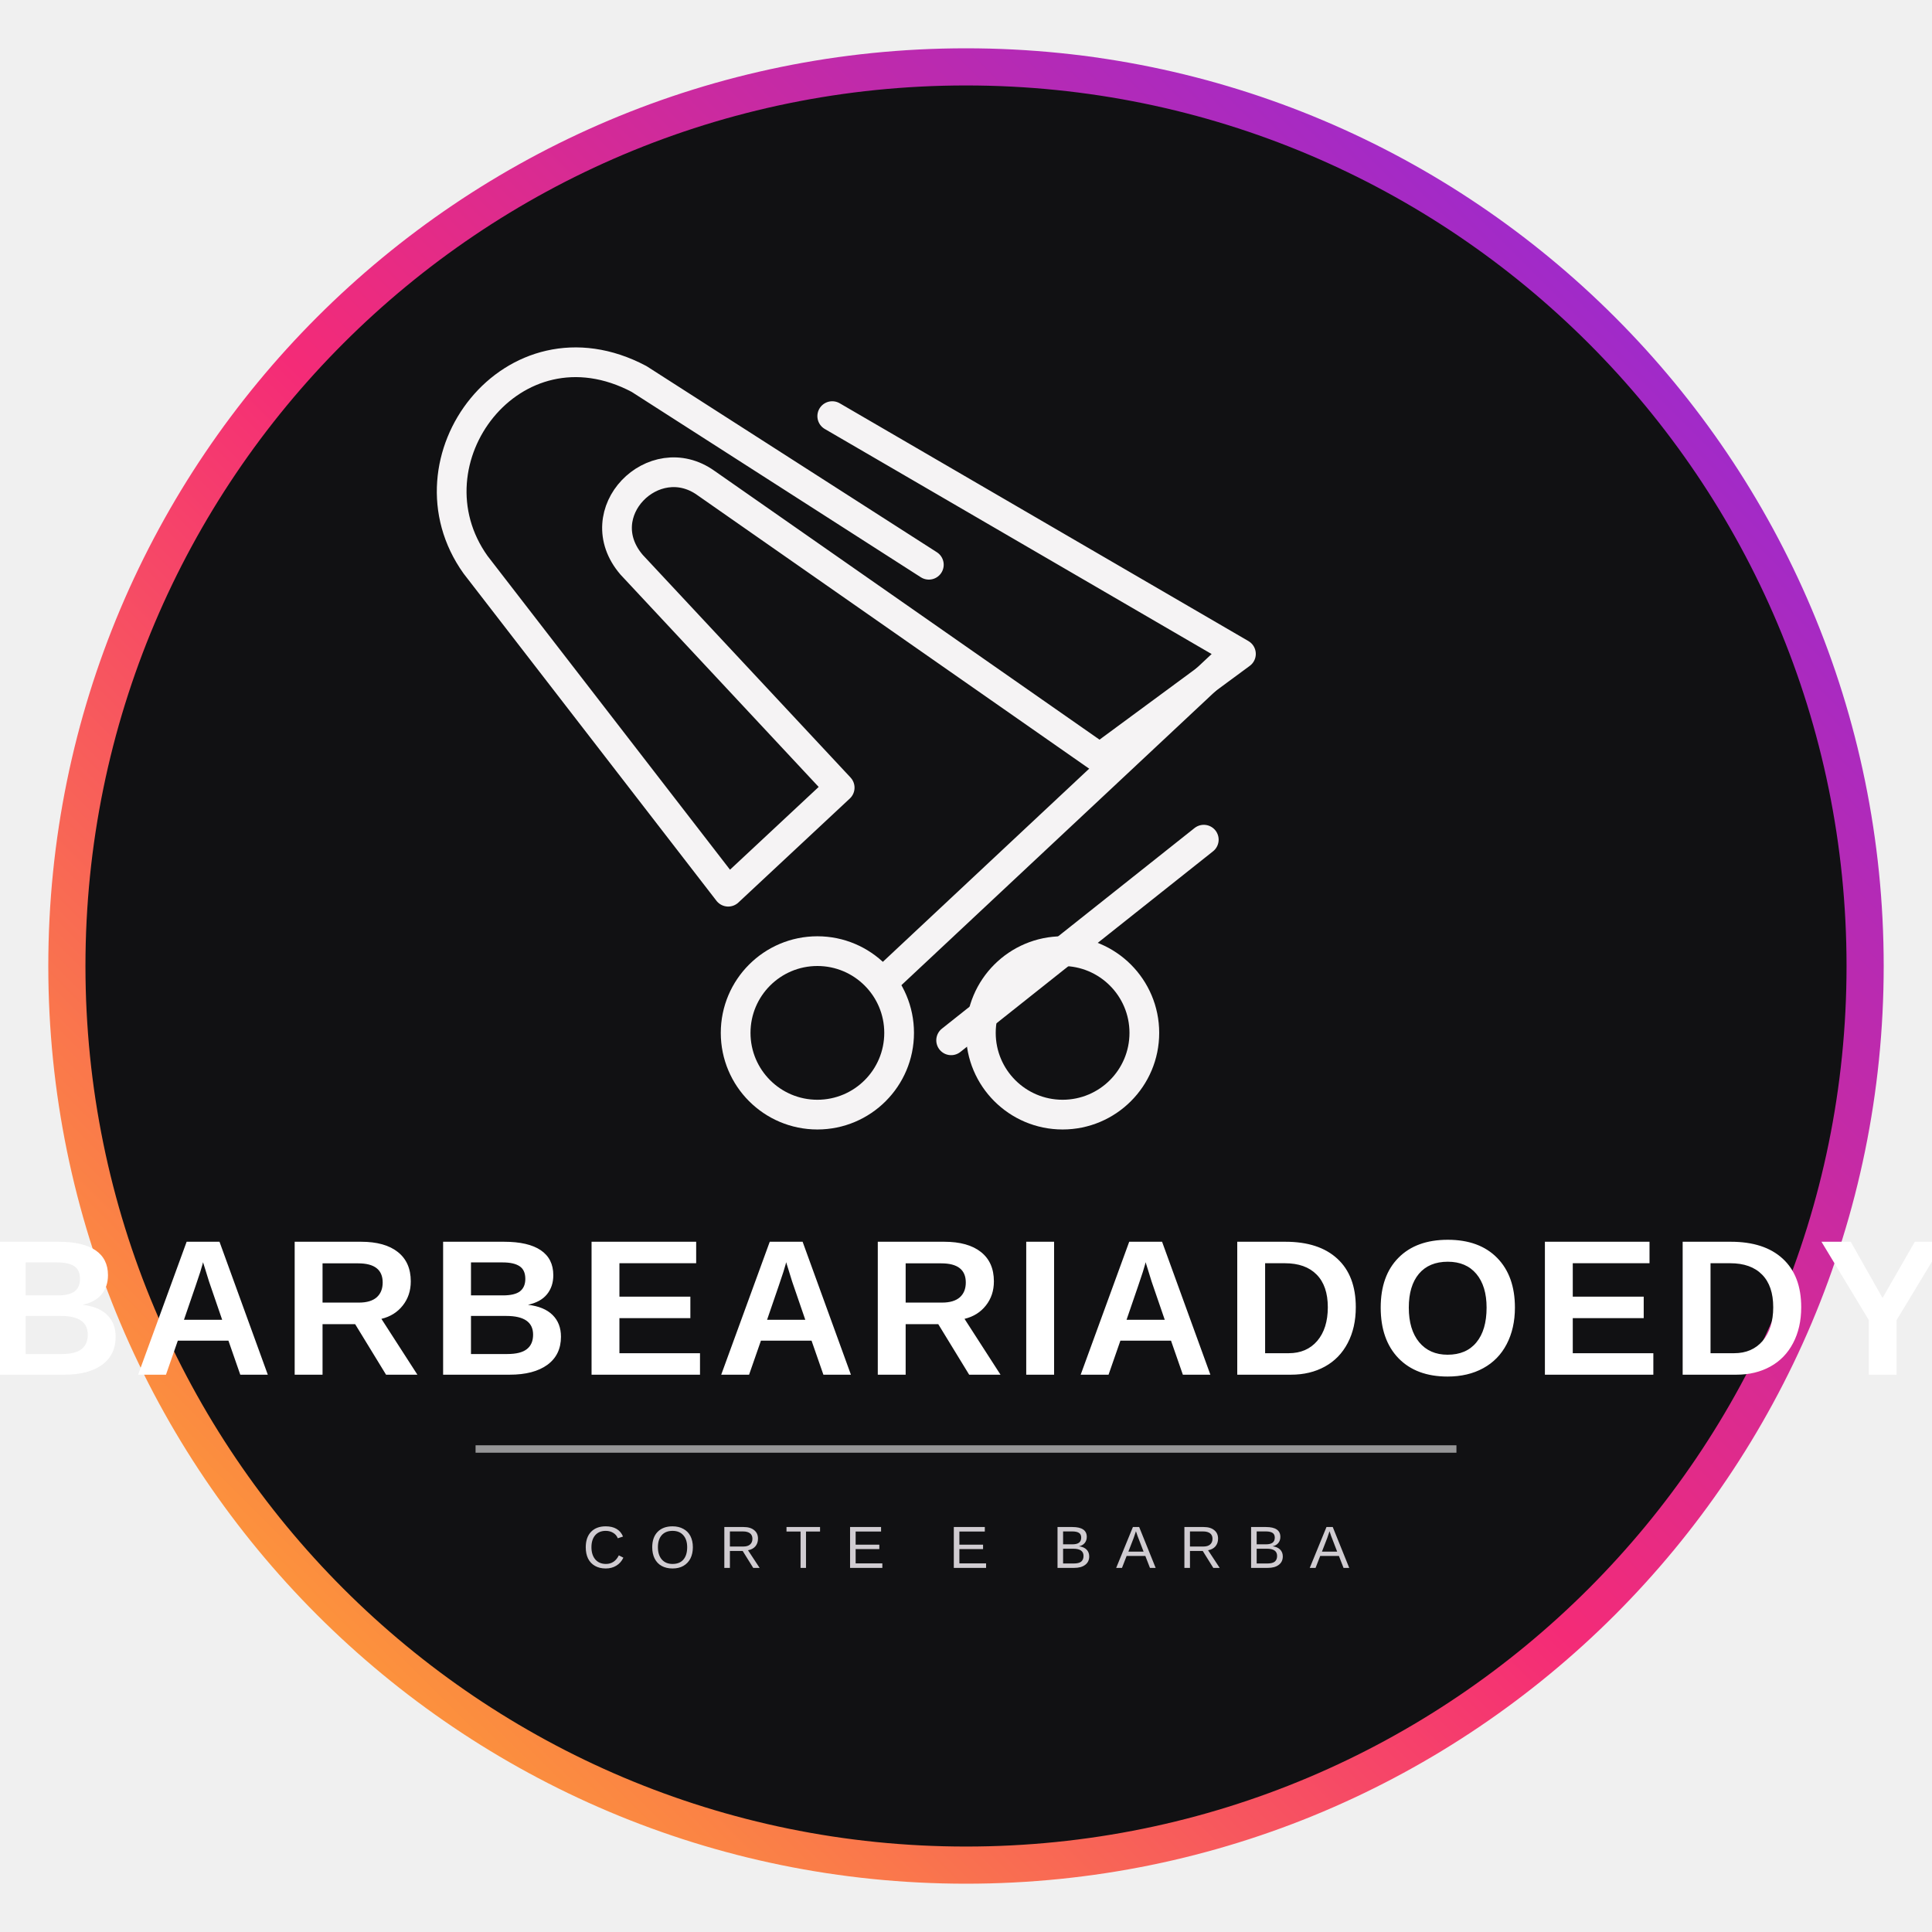
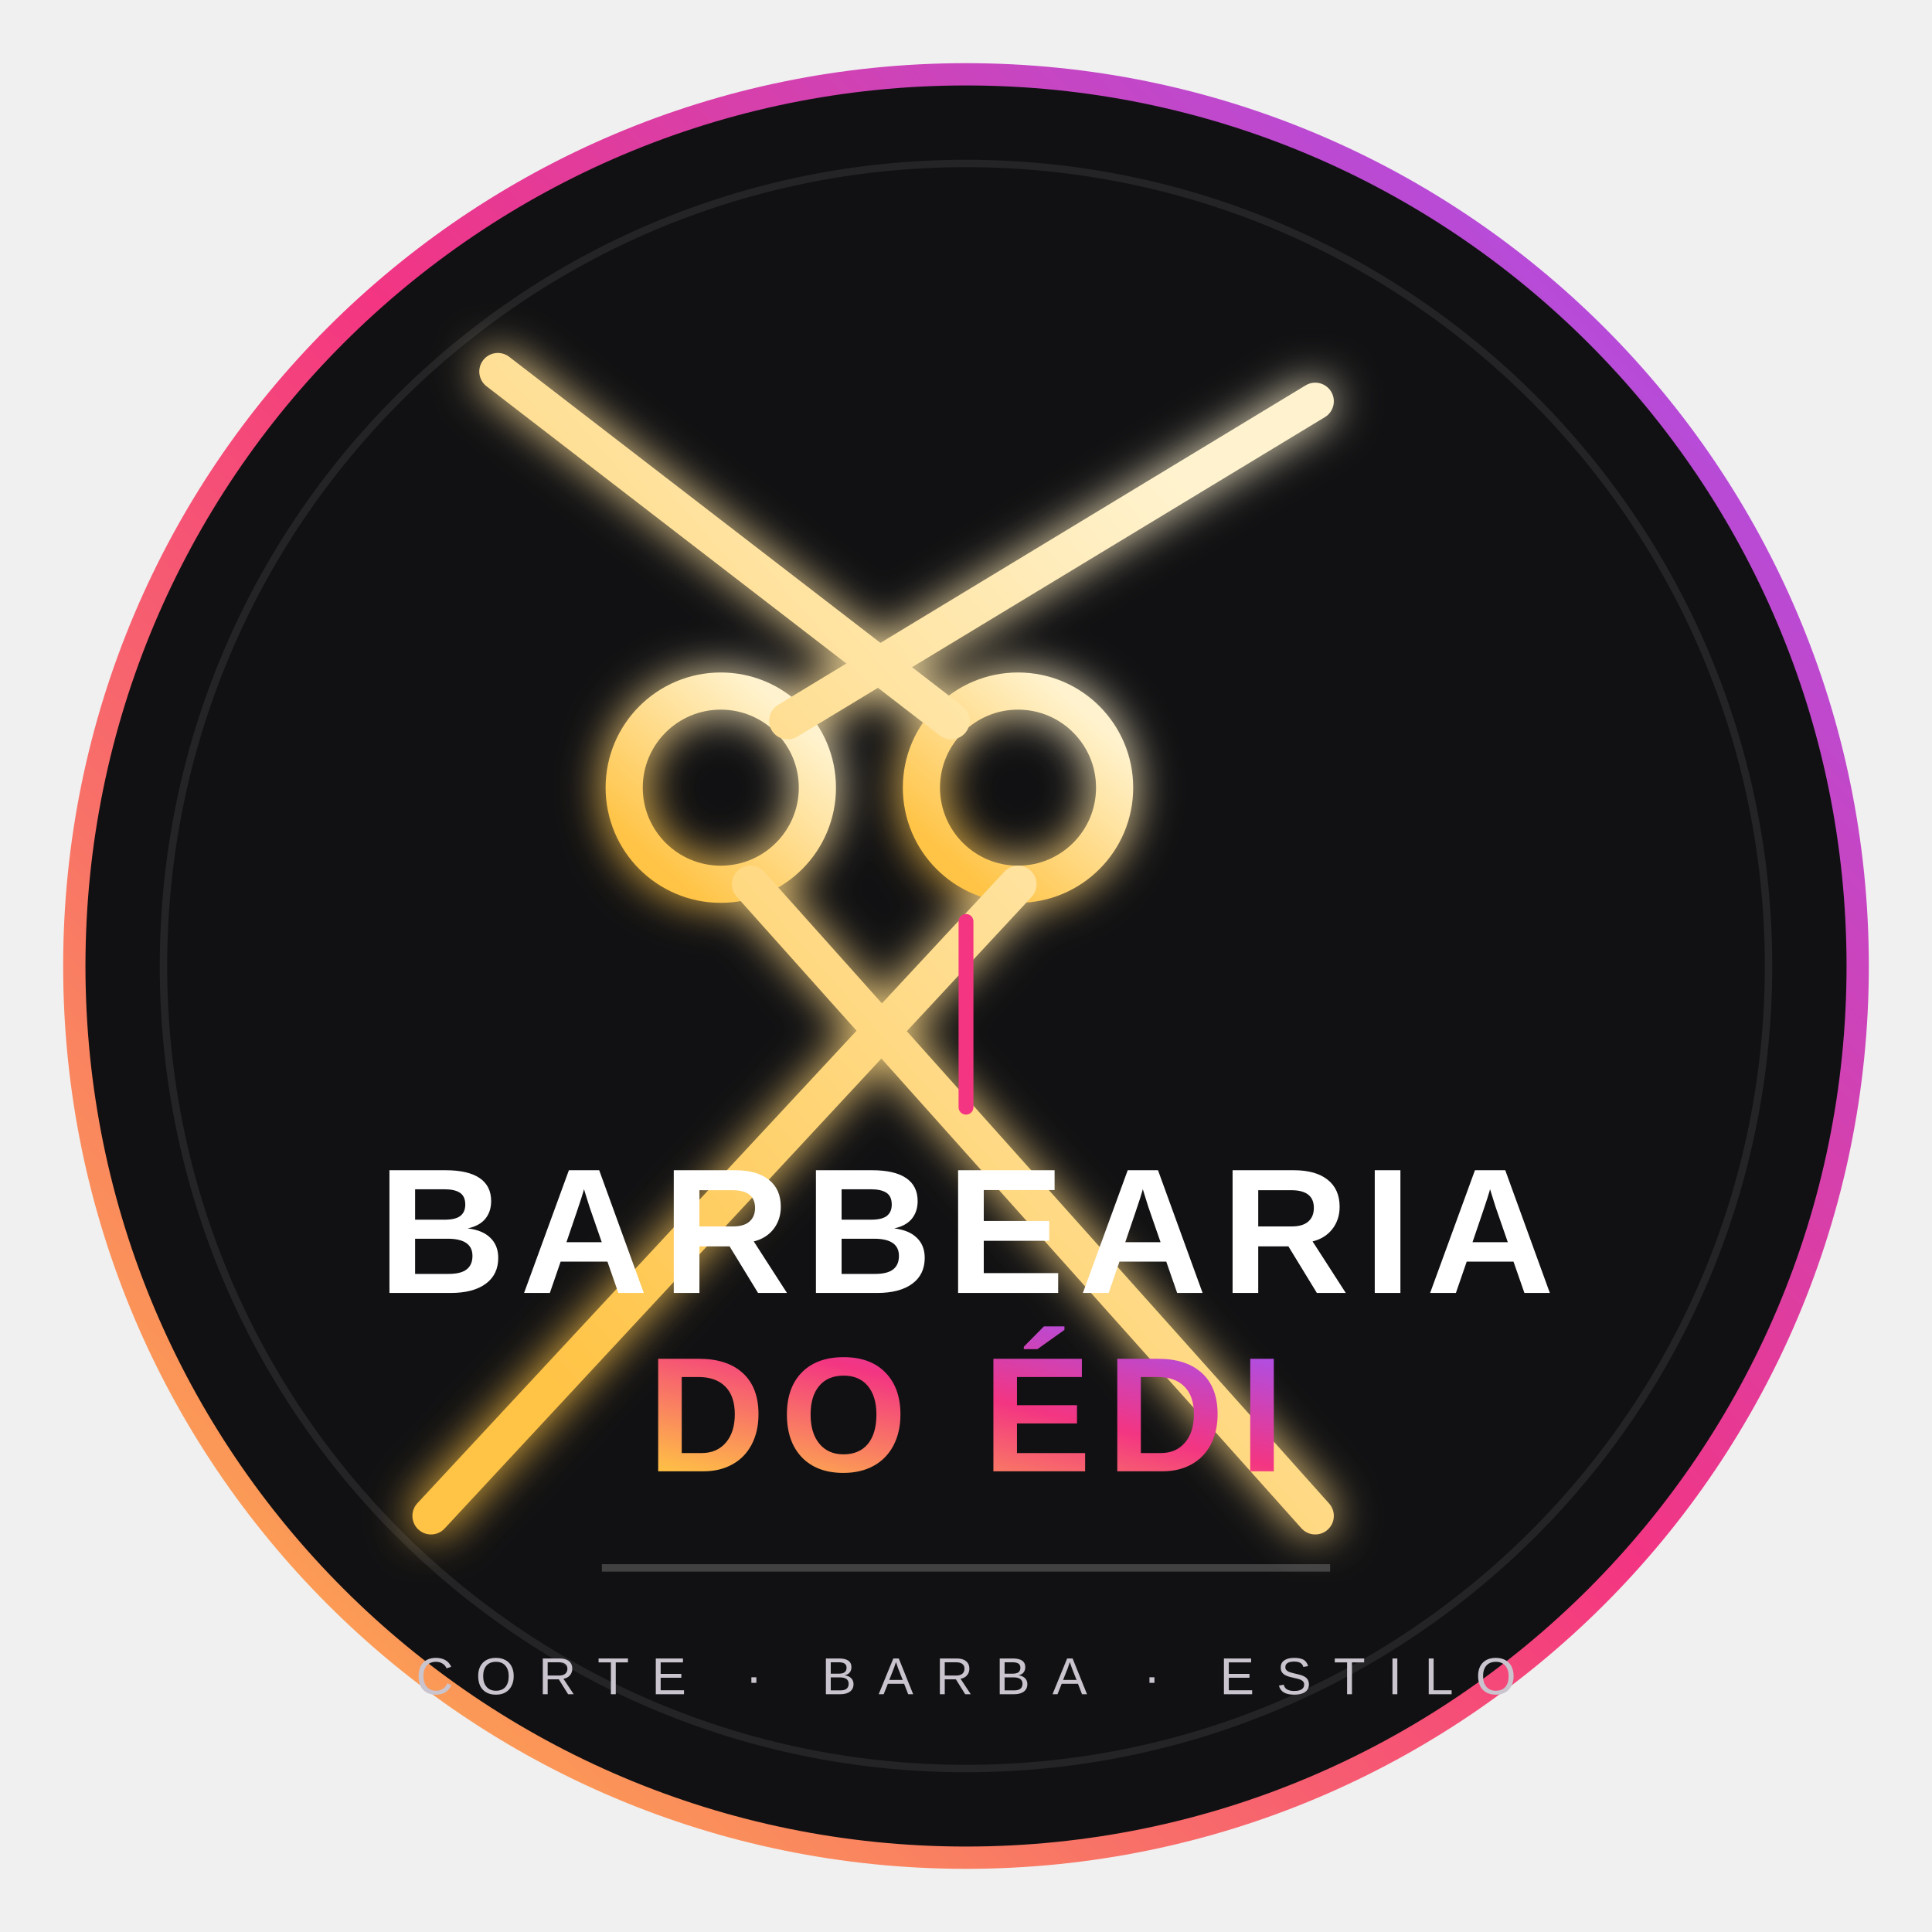
<svg xmlns="http://www.w3.org/2000/svg" viewBox="0 0 260 260" role="img" aria-labelledby="title">
  <defs>
    <linearGradient id="ring" x1="0" y1="1" x2="1" y2="0">
-       <stop stop-color="#ffbd24" />
-       <stop offset=".48" stop-color="#f42b77" />
-       <stop offset="1" stop-color="#8129e8" />
+       <stop stop-color="#ffc344" />
+       <stop offset=".52" stop-color="#f33582" />
+       <stop offset="1" stop-color="#9c55ff" />
    </linearGradient>
+     <linearGradient id="blade" x1=".15" y1=".9" x2=".85" y2=".1">
+       <stop stop-color="#ffc344" />
+       <stop offset="1" stop-color="#fff3cf" />
+     </linearGradient>
+     <filter id="glow" x="-.5" y="-.5" width="2" height="2">
+       <feGaussianBlur stdDeviation="3" result="blur" />
+       <feMerge>
+         <feMergeNode in="blur" />
+         <feMergeNode in="SourceGraphic" />
+       </feMerge>
+     </filter>
  </defs>
-   <circle cx="130" cy="130" r="121" fill="#111113" stroke="url(#ring)" stroke-width="5" />
-   <g fill="none" stroke="#f5f3f4" stroke-linecap="round" stroke-linejoin="round" stroke-width="4">
-     <path d="m112 56 55 32-19 14-53-37c-7-5-16 4-10 11l28 30-15 14-34-44c-10-14 5-34 22-25l39 25" />
-     <circle cx="110" cy="139" r="11" />
-     <circle cx="143" cy="139" r="11" />
-     <path d="m119 132 47-44m-38 52 34-27" />
+   <circle cx="130" cy="130" r="120" fill="#111113" stroke="url(#ring)" stroke-width="3" />
+   <circle cx="130" cy="130" r="108" fill="none" stroke="#fff" stroke-opacity=".08" />
+   <g fill="none" stroke="url(#blade)" stroke-linecap="round" stroke-linejoin="round" stroke-width="5" filter="url(#glow)">
+     <circle cx="97" cy="106" r="13" />
+     <circle cx="137" cy="106" r="13" />
+     <path d="M106 97 177 54M128 97 67 50m34 69 76 85m-40-85-79 85" />
  </g>
-   <text x="130" y="185" fill="#fff" font-family="Arial,sans-serif" font-size="26" font-weight="800" letter-spacing="1.2" text-anchor="middle">BARBEARIADOEDY</text>
-   <path d="M64 195h132" stroke="#fff" stroke-opacity=".56" />
-   <text x="130" y="211" fill="#d0ccd1" font-family="Arial,sans-serif" font-size="8" letter-spacing="3.2" text-anchor="middle">CORTE E BARBA</text>
+   <path d="M130 124v25" stroke="#f33582" stroke-width="2" stroke-linecap="round" />
+   <text x="130" y="174" fill="#fff" font-family="Arial,sans-serif" font-size="24" font-weight="800" letter-spacing="1.8" text-anchor="middle">BARBEARIA</text>
+   <text x="130" y="198" fill="url(#ring)" font-family="Arial,sans-serif" font-size="22" font-weight="800" letter-spacing="2" text-anchor="middle">DO ÉDI</text>
+   <path d="M81 211h98" stroke="#fff" stroke-opacity=".2" />
+   <text x="130" y="228" fill="#c9c4cd" font-family="Arial,sans-serif" font-size="7" letter-spacing="3" text-anchor="middle">CORTE · BARBA · ESTILO</text>
</svg>
